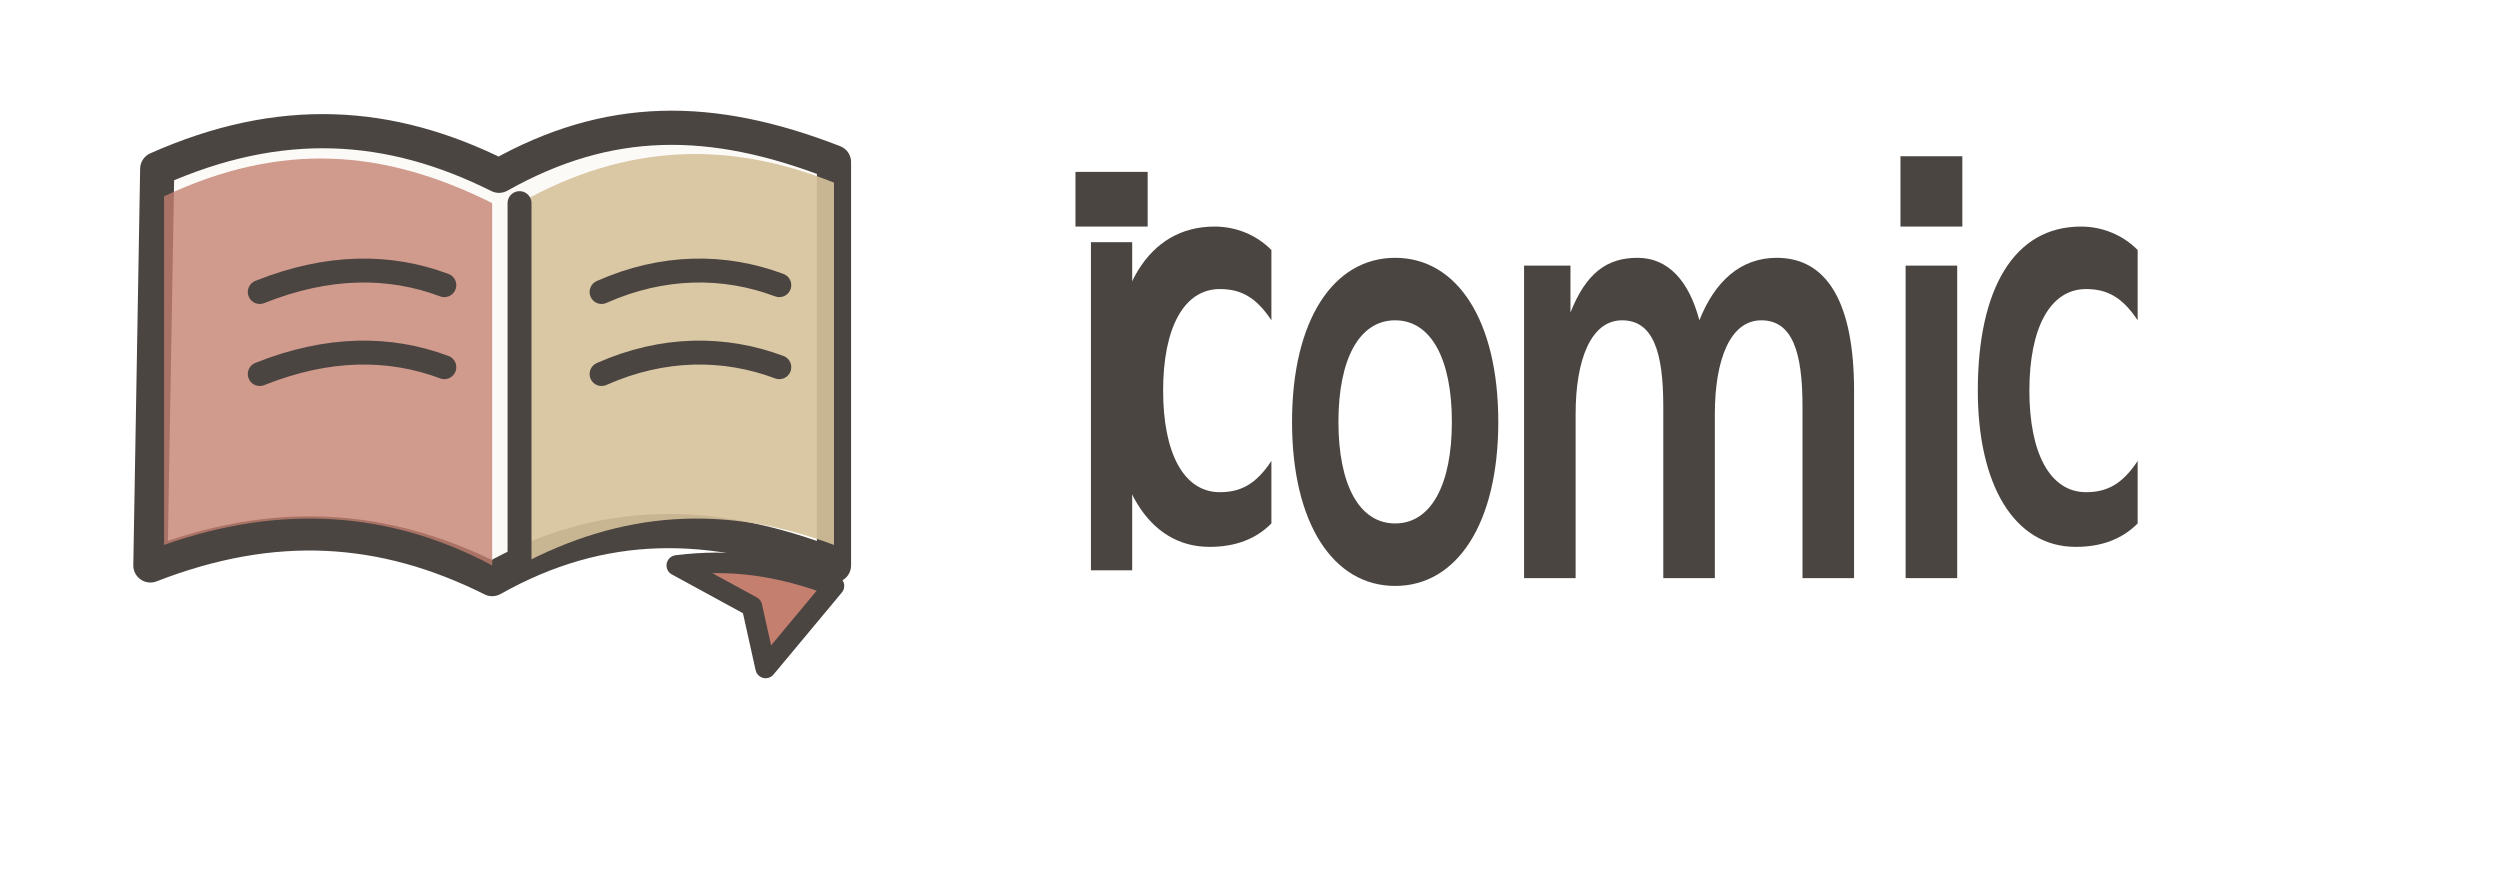
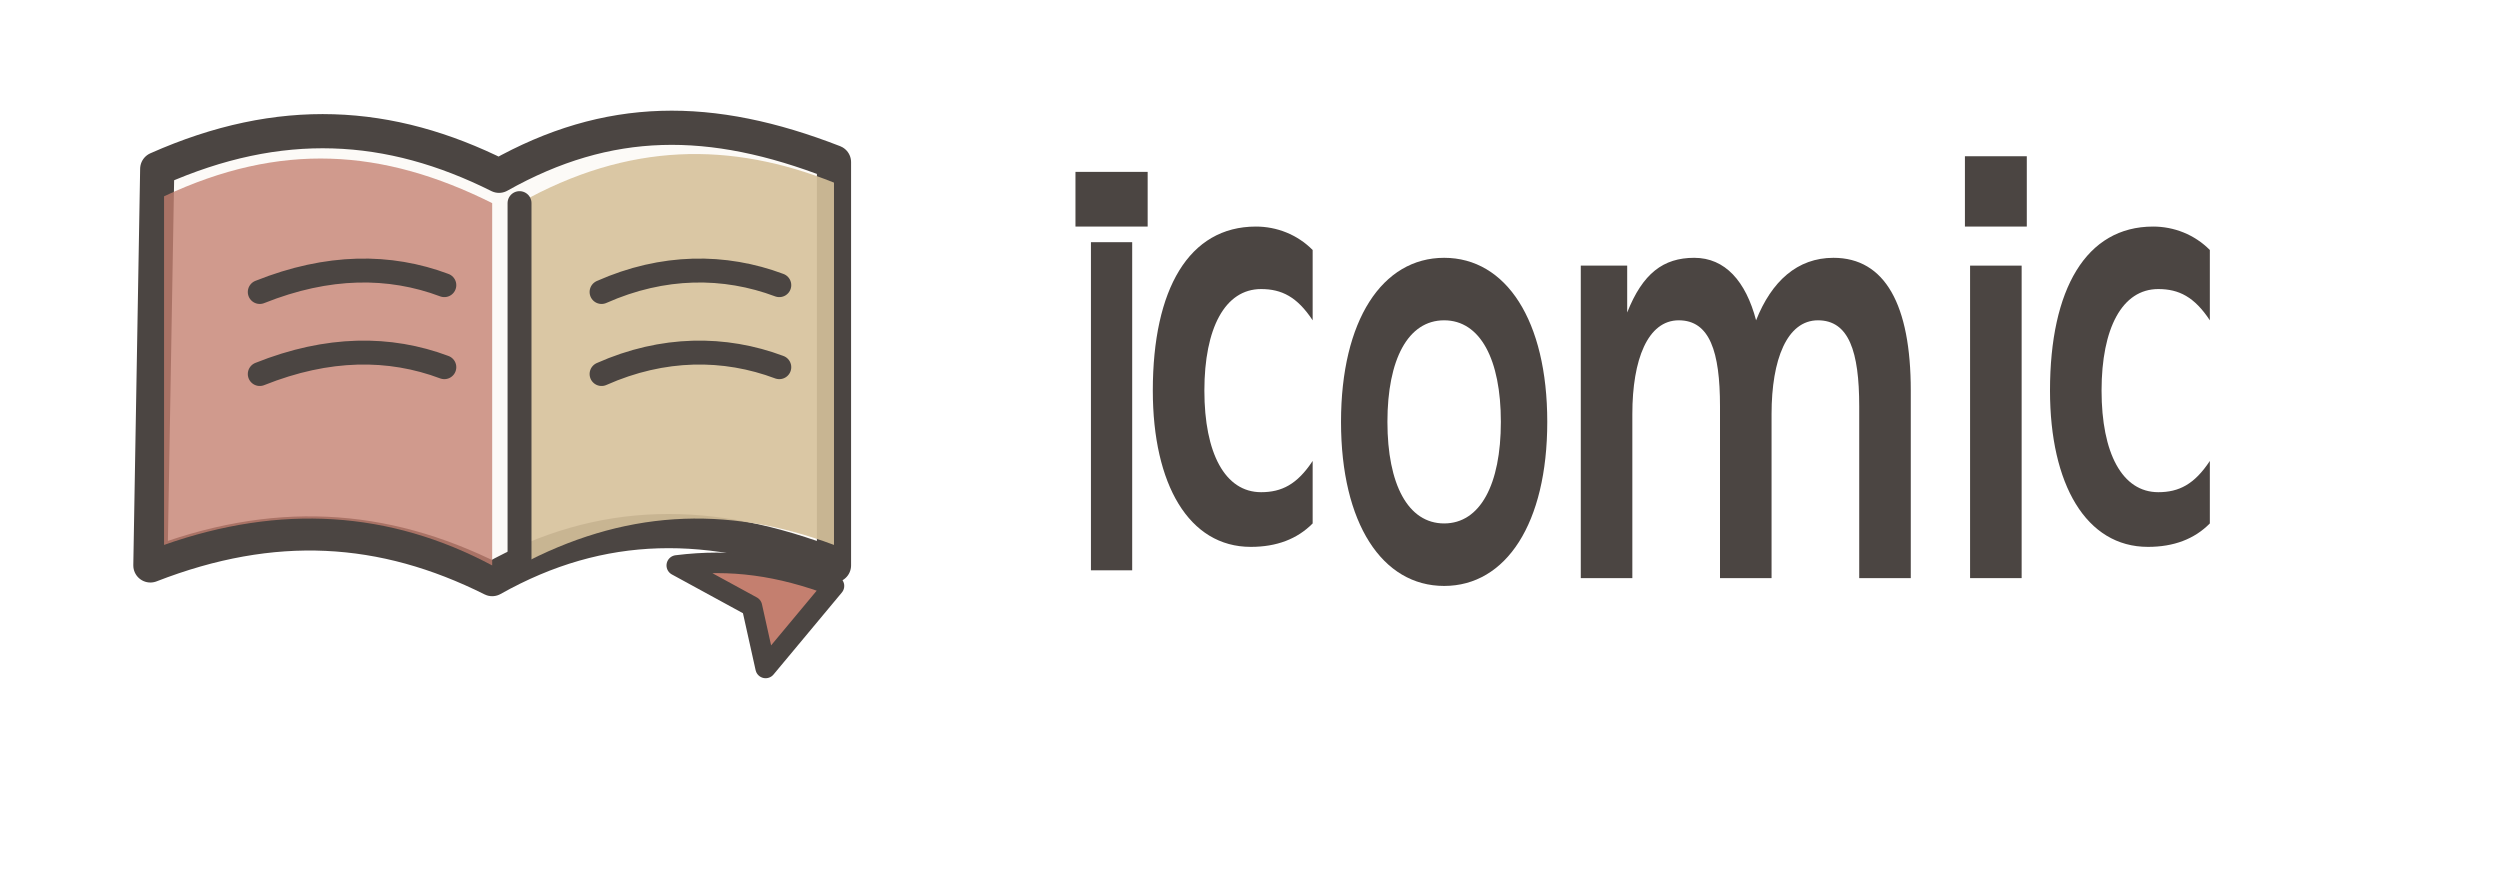
<svg xmlns="http://www.w3.org/2000/svg" width="320" height="112" viewBox="0 0 320 112" role="img" aria-label="Icomic 03-open-story lockup">
  <svg x="0" y="-2" width="112" height="112" viewBox="0 0 128 128">
    <path d="M23 27c18-8 34-7 50 1 16-9 31-9 49-2v59c-18-7-34-7-50 2-16-8-32-9-50-2Z" fill="#FCFAF7" stroke="#4B4542" stroke-width="5" stroke-linejoin="round" />
    <path d="M24 31c17-8 32-7 48 1v53c-15-8-31-9-48-3Z" fill="#C47F6F" opacity=".78" />
    <path d="M76 32c16-9 31-9 46-3v53c-16-6-31-5-46 3Z" fill="#D6C19B" opacity=".9" />
    <path d="M76 32v53M38 45c10-4 19-4 27-1M38 57c10-4 19-4 27-1M88 45c9-4 18-4 26-1M88 57c9-4 18-4 26-1" fill="none" stroke="#4B4542" stroke-width="3.5" stroke-linecap="round" />
    <path d="M99 85c8-1 15 0 23 3l-10 12-2-9Z" fill="#C47F6F" stroke="#4B4542" stroke-width="3" stroke-linejoin="round" />
  </svg>
  <g fill="#4B4542" transform="translate(137 0) scale(.66 1)">
-     <path d="M4 31h8v42H4zM1 22h14v7H1z" />
-     <path d="M39 41c-3-3-6-4-10-4-7 0-11 5-11 13s4 13 11 13c4 0 7-1 10-4v8c-3 2-7 3-12 3-12 0-19-8-19-20 0-13 7-21 20-21 4 0 8 1 11 3z" />
-     <path d="M63 33c12 0 20 8 20 21S75 75 63 75 43 67 43 54s8-21 20-21Zm0 8c-7 0-11 5-11 13s4 13 11 13 11-5 11-13-4-13-11-13Z" />
-     <path d="M88 34h9v6c3-5 7-7 13-7 6 0 10 3 12 8 3-5 8-8 15-8 10 0 15 6 15 17v24h-10V52c0-7-2-11-8-11s-9 5-9 12v21h-10V52c0-7-2-11-8-11s-9 5-9 12v21h-10z" />
-     <path d="M162 34h10v40h-10zM161 20h12v9h-12z" />
-     <path d="M207 41c-3-3-6-4-10-4-7 0-11 5-11 13s4 13 11 13c4 0 7-1 10-4v8c-3 2-7 3-12 3-12 0-19-8-19-20 0-13 7-21 20-21 4 0 8 1 11 3z" />
+     <g transform="translate(0 0)">
+       <path d="M4 31h8v42H4zM1 22h14v7H1z" />
+     </g>
+     <g transform="translate(8 0)">
+       <path d="M39 41c-3-3-6-4-10-4-7 0-11 5-11 13s4 13 11 13c4 0 7-1 10-4v8c-3 2-7 3-12 3-12 0-19-8-19-20 0-13 7-21 20-21 4 0 8 1 11 3z" />
+     </g>
+     <g transform="translate(9.5 0)">
+       <path d="M63 33c12 0 20 8 20 21S75 75 63 75 43 67 43 54s8-21 20-21Zm0 8c-7 0-11 5-11 13s4 13 11 13 11-5 11-13-4-13-11-13Z" />
+     </g>
+     <g transform="translate(11 0)">
+       <path d="M88 34h9v6c3-5 7-7 13-7 6 0 10 3 12 8 3-5 8-8 15-8 10 0 15 6 15 17v24h-10V52c0-7-2-11-8-11s-9 5-9 12v21h-10V52c0-7-2-11-8-11s-9 5-9 12v21h-10z" />
+     </g>
+     <g transform="translate(12.5 0)">
+       <path d="M162 34h10v40h-10zM161 20h12v9h-12z" />
+     </g>
+     <g transform="translate(14 0)">
+       <path d="M207 41c-3-3-6-4-10-4-7 0-11 5-11 13s4 13 11 13c4 0 7-1 10-4v8c-3 2-7 3-12 3-12 0-19-8-19-20 0-13 7-21 20-21 4 0 8 1 11 3z" />
+     </g>
  </g>
</svg>
